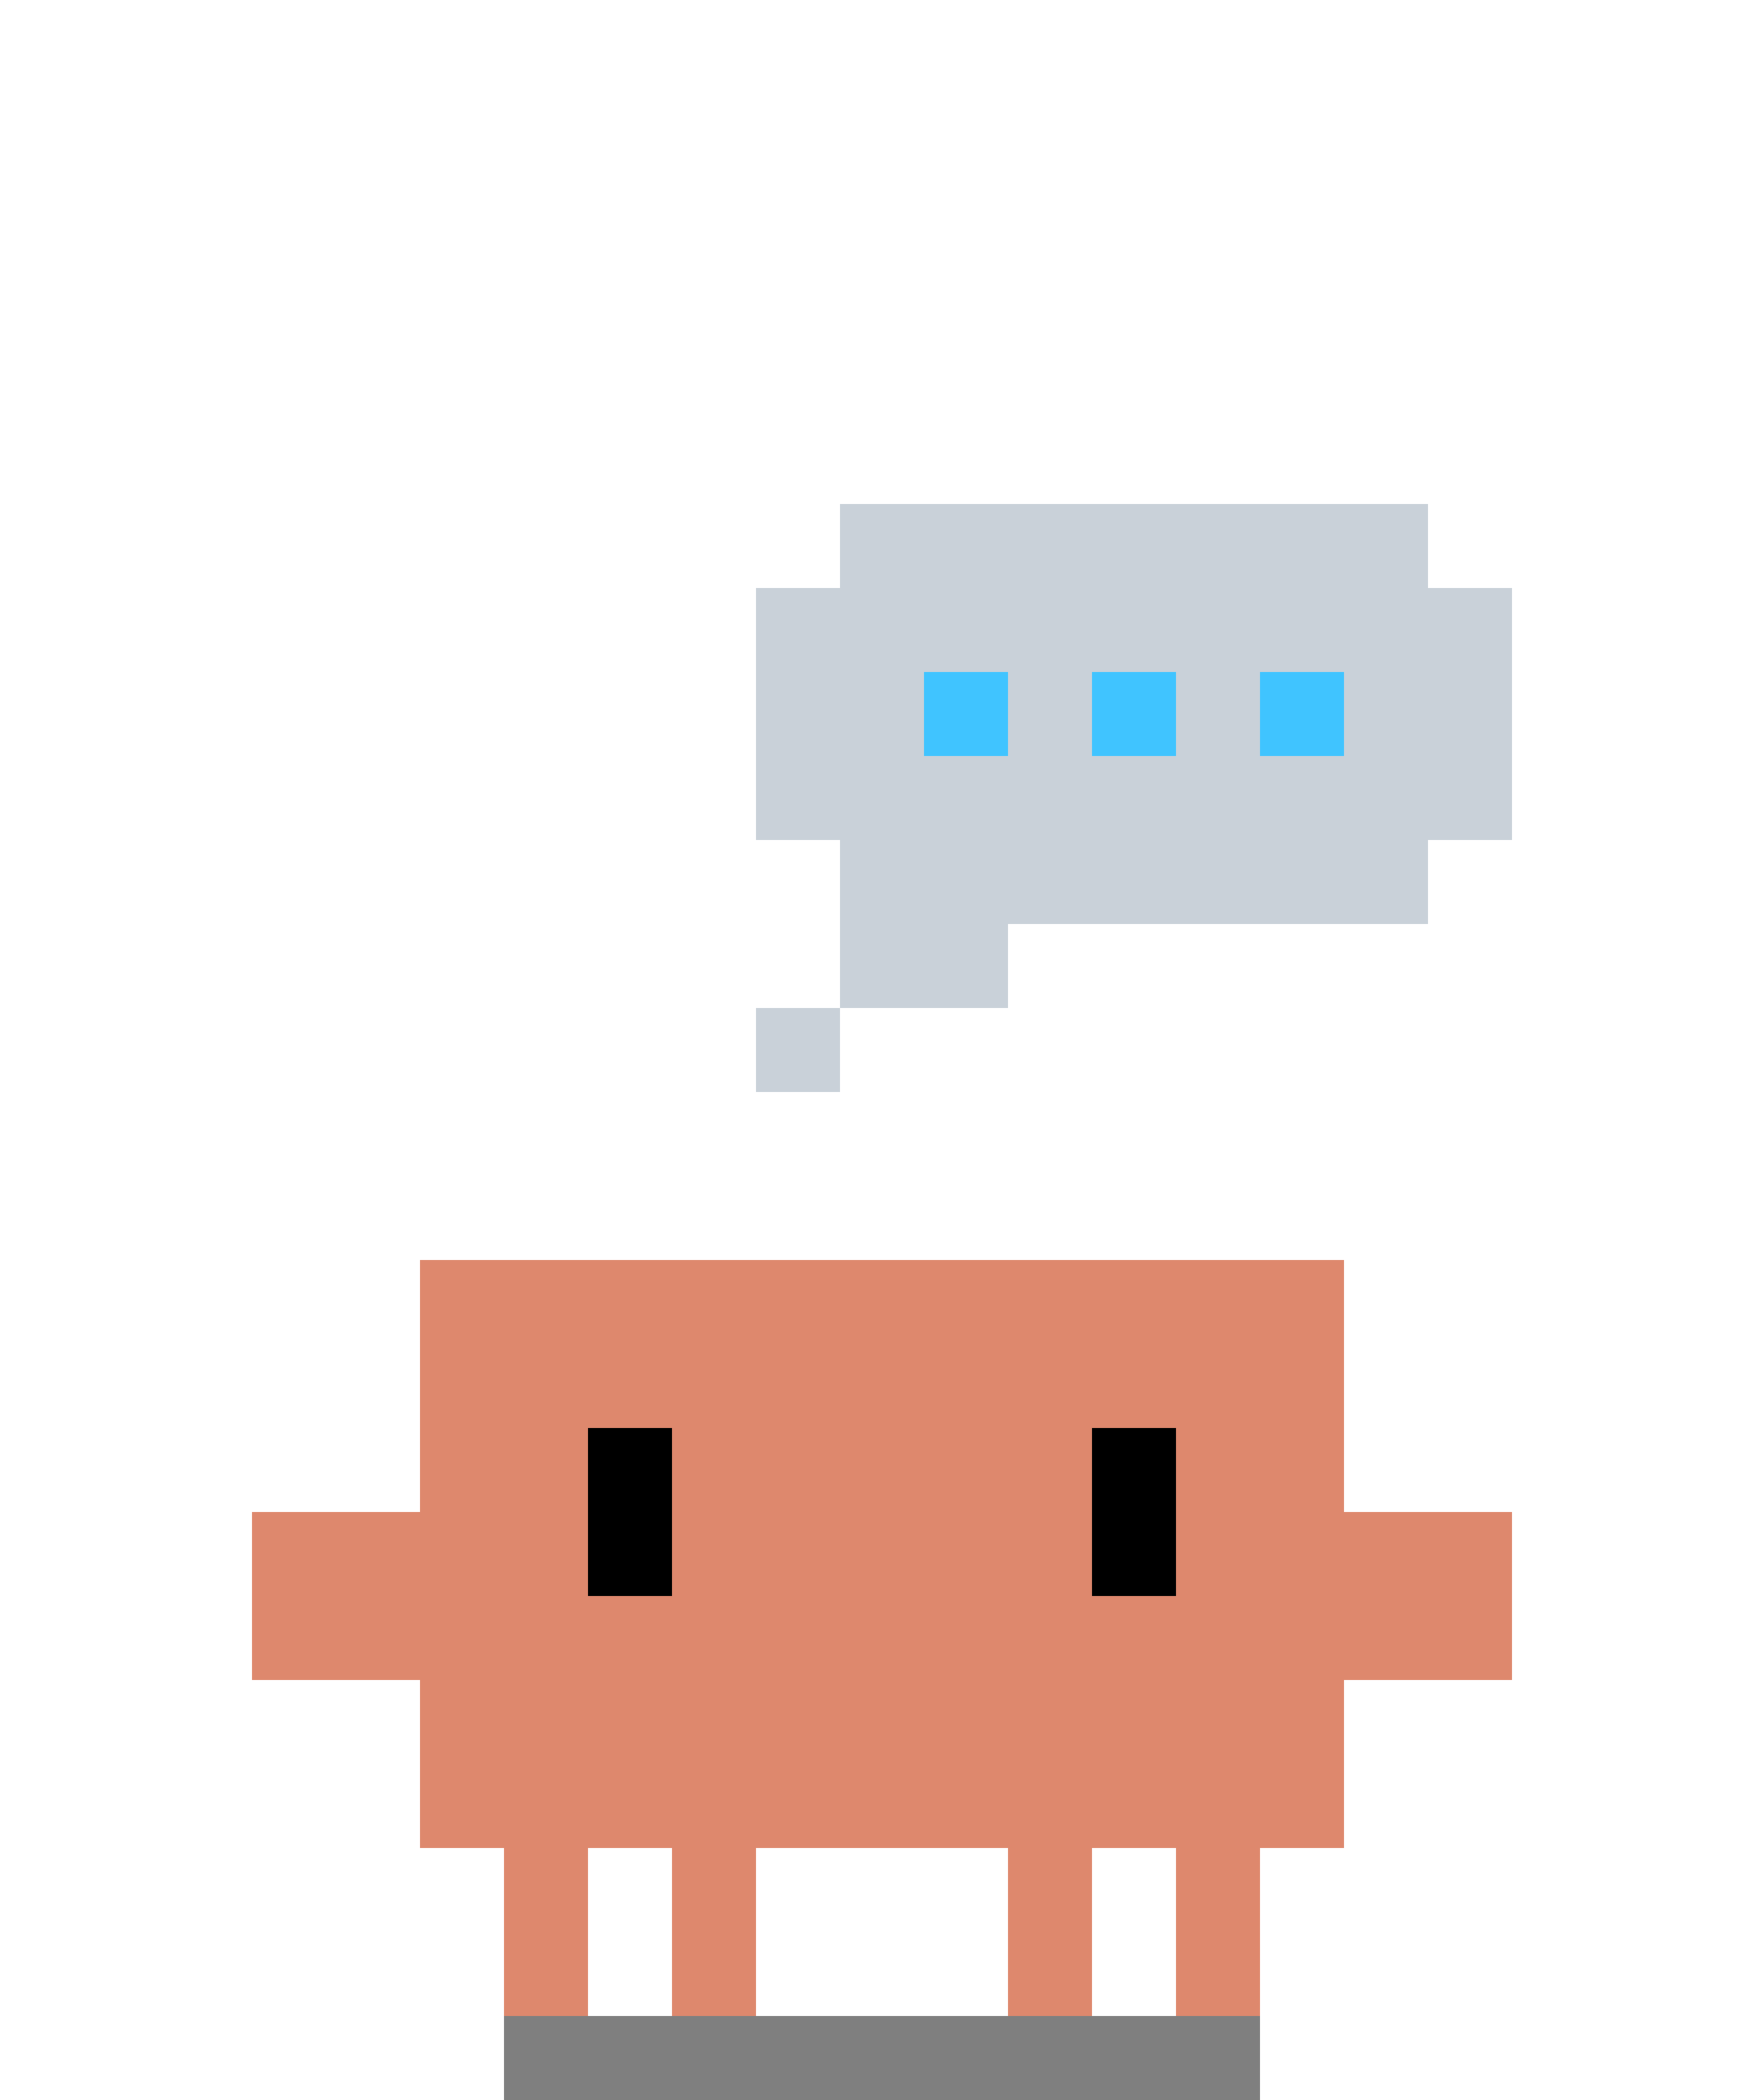
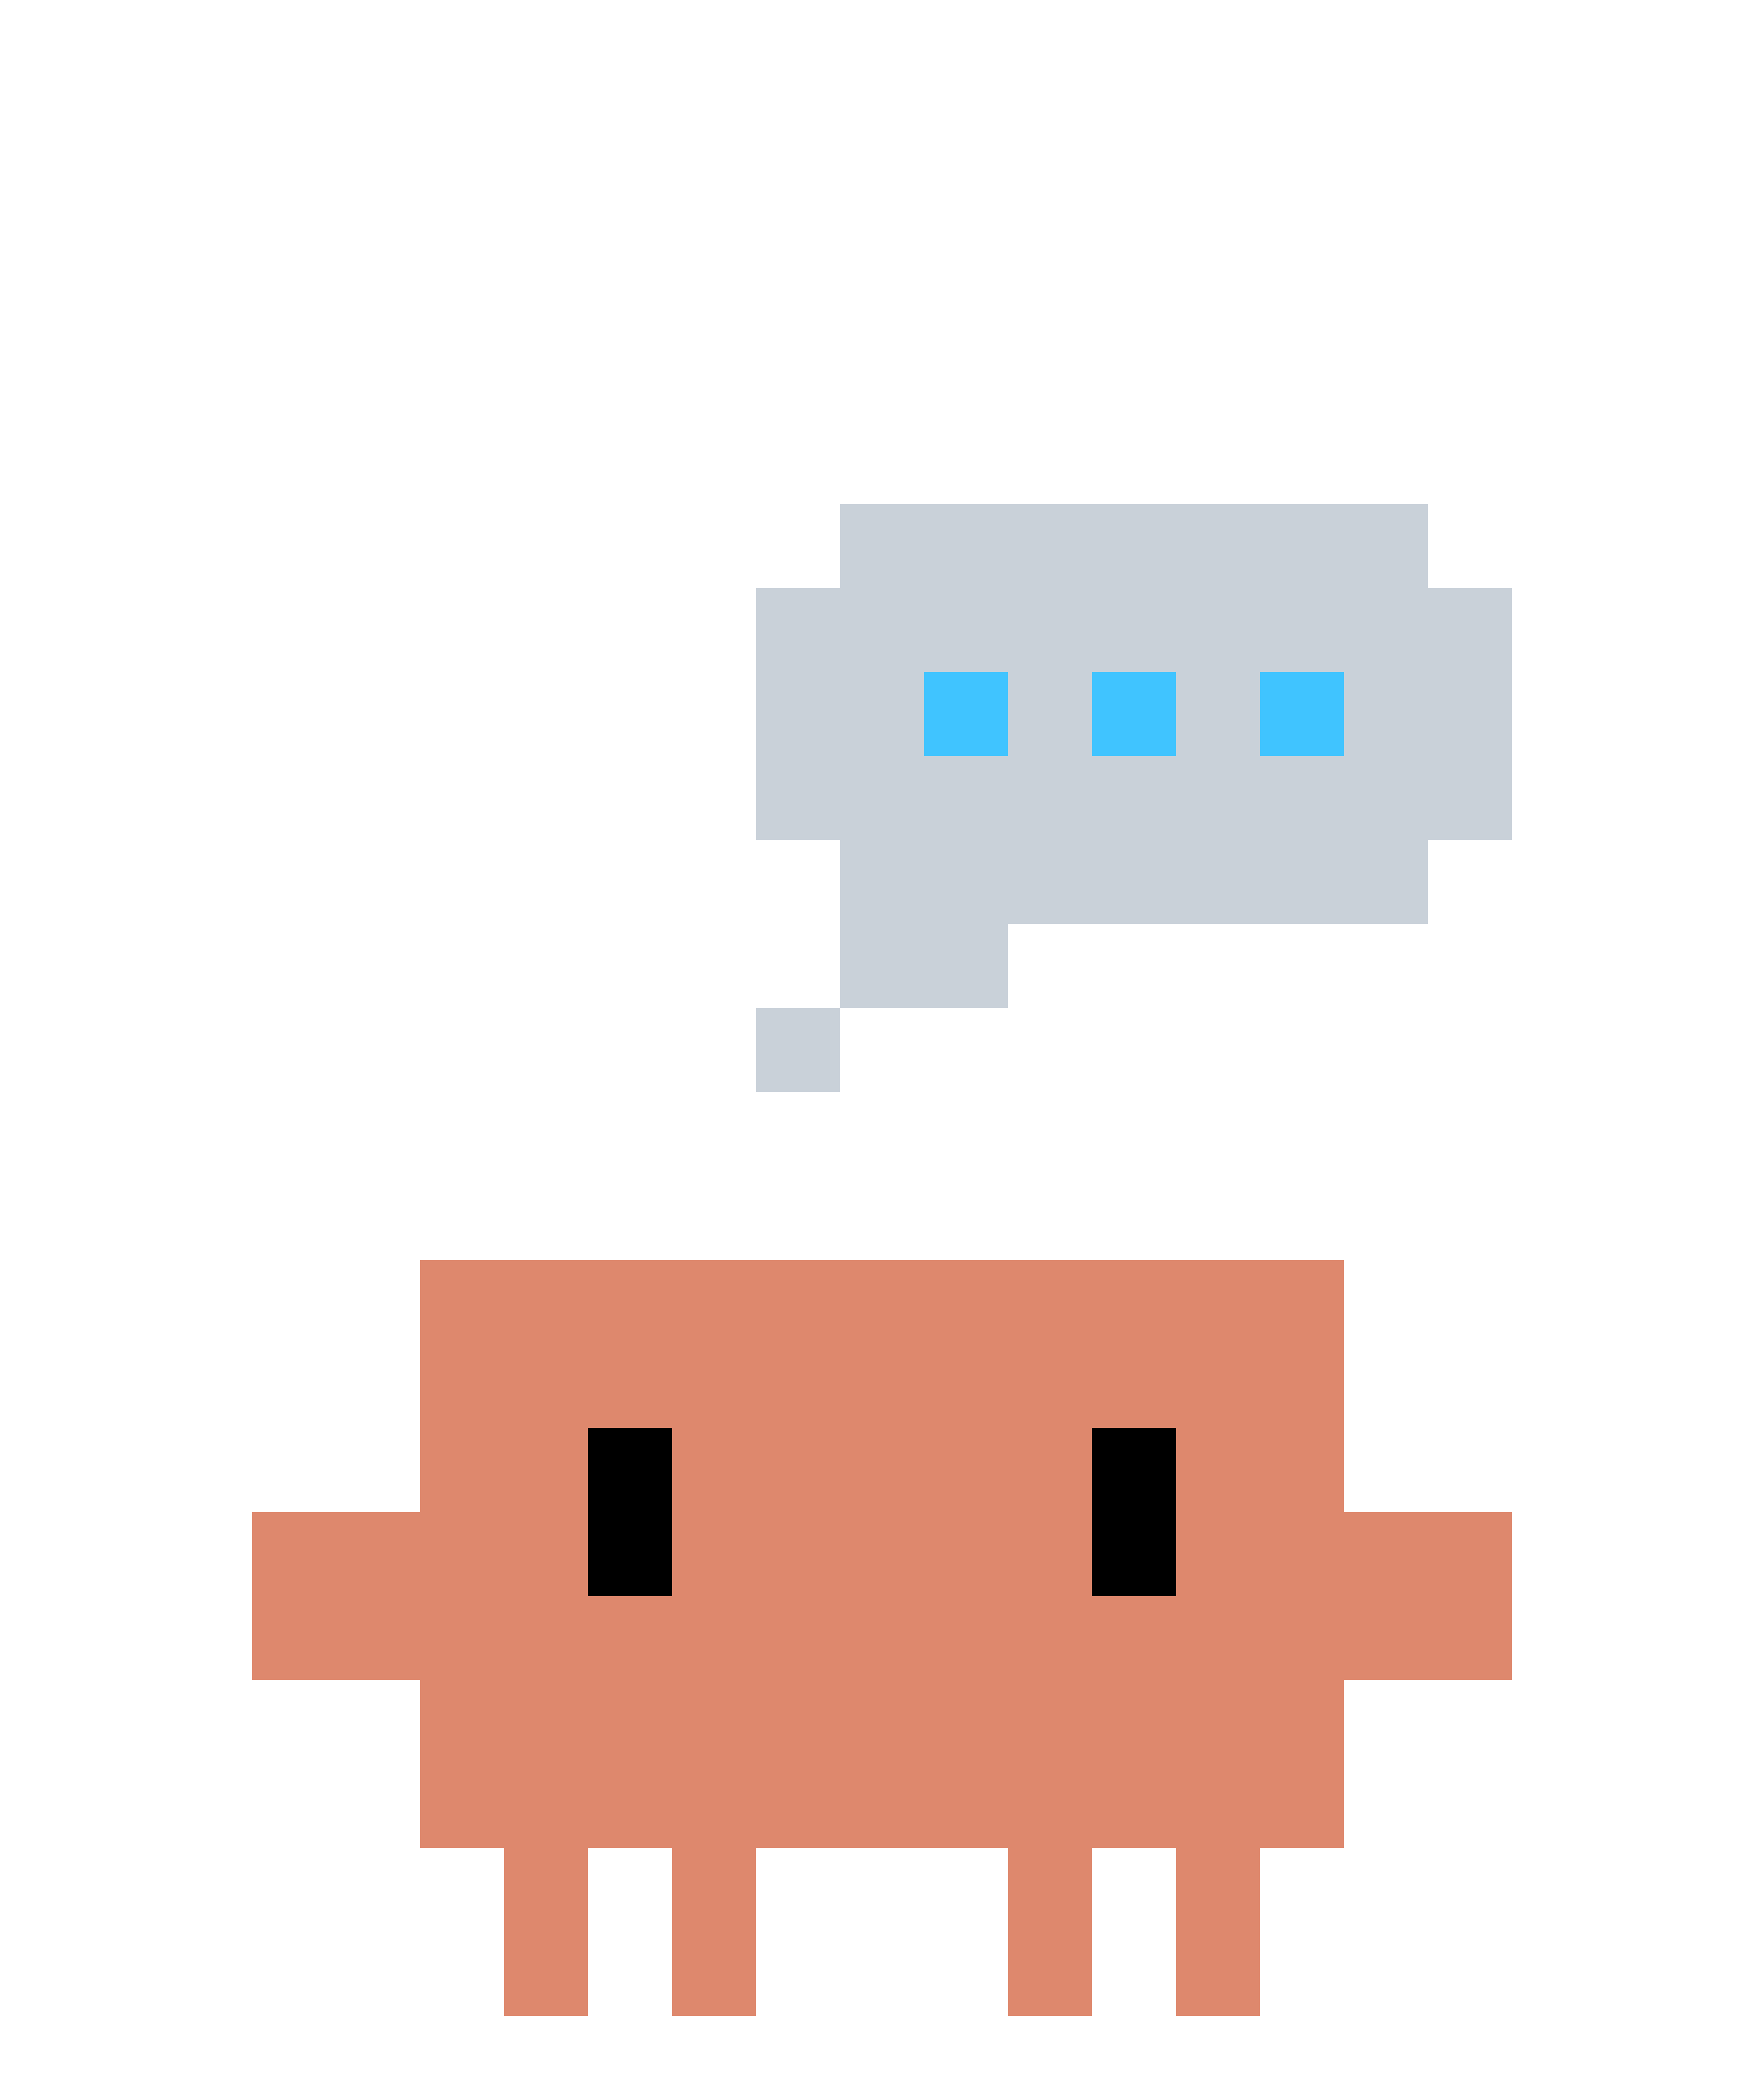
<svg xmlns="http://www.w3.org/2000/svg" viewBox="-3 -9 21 25" width="168" height="200" data-loop-seconds="8">
  <defs>
    <style>
      /* One `animation` declaration per element, and one element per job.
         The shorthand replaces rather than merges, so an element given two
         declarations silently keeps only the last. Nesting groups avoids the
         question entirely, which is why there are more group wrappers here
         than there are moving parts.

         Angle brackets are banned from this block, comments included. Inside
         SVG the HTML parser does not treat `style` as raw text, so a literal
         tag name in a CSS comment opens a real element and silently discards
         every rule after it. It rasterises to 64 identical frames. */

      /* Slow lean, left then right, with a hold at each extreme. The holds are
         what make it deliberation rather than a metronome. A translation, not
         a rotation, and it carries the body only — see the header. */
      #sway {
        animation: sway 8s infinite ease-in-out;
      }

      /* Two breaths a loop, on the torso base so the hips cannot leave the
         legs. Wider as it shortens: the volume has to look conserved. */
      #breathe {
        transform-origin: 7.5px 13px;
        animation: breathe 4s infinite ease-in-out;
      }

      /* The idle claw. It drifts vertically, a beat behind the body. No
         rotation: 16 device pixels square has no shallow angle it can hold. */
      #left-arm-joint {
        animation: left-claw-drift 8s infinite ease-in-out;
      }

      /* The thinking claw: up beside the face, twice, then holding. */
      #right-arm-joint {
        transform-origin: 13px 10px;
        animation: tap-face 4s infinite ease-in-out;
      }

      /* Up at the bubble, with one drift away and back. Never at the viewer. */
      #eyes-look {
        animation: look-up 8s infinite ease-in-out;
      }

      /* Squashed about the eye line, never hidden, and linear because a lid
         that accelerates reads as a wince. */
      #eyes-blink {
        transform-origin: 7.5px 9px;
        animation: blink 8s infinite linear;
      }

-       /* Tracks the lean. On the black stage it composites to black and the
-          panel shows nothing — see the header before relying on it. */
-       #ground-shadow {
-         animation: shadow-react 8s infinite ease-in-out;
-       }

      /* steps(1) is right here and wrong everywhere else in this file. These
         are discrete state changes, not motion: a dot is lit or it is not, and
         a fractional opacity would blend the dot into the bubble and snap to
         whichever it happened to be nearer. */
      #dot-1 { animation: dot-1 2s infinite steps(1); }
      #dot-2 { animation: dot-2 2s infinite steps(1); }
      #dot-3 { animation: dot-3 2s infinite steps(1); }

      /* 0.25px is two device pixels, 0.125px is one — both whole, so every
         position in the sweep is as crisp as the upright. No holds: the lean
         is passed through, never sat in. See the header. */
      @keyframes sway {
        0%         { transform: translate(0, 0); }
        20.312%   { transform: translate(-0.25px, 0.125px); }
        50%        { transform: translate(0, 0); }
        70.312%   { transform: translate(0.25px, 0.125px); }
        100%       { transform: translate(0, 0); }
      }

      /* 1.023 x 0.964 about (7.5,13) puts the torso's edges on 39, 129 and
         123 device pixels against 40, 128 and 120 at rest: a pixel wider each
         side, three shorter, and the base pinned. The translate is outside the
         scale, so the sink is exactly one device pixel. */
      @keyframes breathe {
        0%, 100% { transform: translate(0, 0) scale(1, 1); }
        50%      { transform: translate(0, 0.125px) scale(1.0227, 0.9643); }
      }

      @keyframes left-claw-drift {
        0%, 100% { transform: translateY(0); }
        28.125%  { transform: translateY(-0.25px); }
        68.75%   { transform: translateY(0.125px); }
      }

      /* Square, diamond, square. Each change spans exactly one frame of the
         32 in this track, so no frame lands between the two poses. */
      /* A drift, not a tap. See the header: the tap was a 45-degree swing and
         it rendered as an arrowhead spiking out of his side, never within
         14 device pixels of the face it was supposed to reach. Offset from
         the left claw so the two are never quite in step. */
      @keyframes tap-face {
        0%, 100% { transform: translateY(0); }
        34.375%  { transform: translateY(0.125px); }
        71.875%  { transform: translateY(-0.25px); }
      }

      @keyframes look-up {
        0%, 29.688%       { transform: translate(0.5px, -1px); }
        45.312%, 60.938% { transform: translate(-0.5px, -1.25px); }
        79.688%, 100%     { transform: translate(0.5px, -1px); }
      }

      /* Two frames fully shut per blink, one frame of travel either side, and
         both blinks identical. Every value below is a whole frame of the 64. */
      @keyframes blink {
        0%, 20.312%      { transform: scaleY(1); }
        21.875%, 23.438% { transform: scaleY(0.15); }
        25%, 64.062%     { transform: scaleY(1); }
        65.625%, 67.188% { transform: scaleY(0.15); }
        68.75%, 100%      { transform: scaleY(1); }
      }

-       /* Half the body's travel, in the same direction. A leaning body does not
-          narrow its shadow, so this only slides. */
-       @keyframes shadow-react {
-         0%           { transform: translateX(0); }
-         15.625%, 25% { transform: translateX(-0.375px); }
-         45.312%     { transform: translateX(0); }
-         65.625%, 75% { transform: translateX(0.375px); }
-         100%         { transform: translateX(0); }
-       }
- 
      @keyframes dot-1 {
        0%   { opacity: 1; }
        75%  { opacity: 0; }
        100% { opacity: 0; }
      }
      @keyframes dot-2 {
        0%   { opacity: 0; }
        25%  { opacity: 1; }
        75%  { opacity: 0; }
        100% { opacity: 0; }
      }
      @keyframes dot-3 {
        0%   { opacity: 0; }
        50%  { opacity: 1; }
        75%  { opacity: 0; }
        100% { opacity: 0; }
      }
    </style>
  </defs>
  <g id="fx-bubble" fill="#C9D1D9">
    <rect x="7" y="-3" width="7" height="1" />
    <rect x="6" y="-2" width="9" height="3" />
    <rect x="7" y="1" width="7" height="1" />
    <rect id="tail-large" x="7" y="2" width="2" height="1" />
    <rect id="tail-small" x="6" y="3" width="1" height="1" />
  </g>
  <g id="fx-bubble-dots" fill="#40C4FF">
    <rect id="dot-1" x="8" y="-1" width="1" height="1" />
    <rect id="dot-2" x="10" y="-1" width="1" height="1" />
    <rect id="dot-3" x="12" y="-1" width="1" height="1" />
  </g>
-   <rect id="ground-shadow" x="3" y="15" width="9" height="1" fill="#000000" opacity="0.5" />
  <g id="master-group">
    <g id="legs-group" fill="#DE886D">
      <rect id="outer-left-leg" x="3" y="13" width="1" height="2" />
      <rect id="inner-left-leg" x="5" y="13" width="1" height="2" />
      <rect id="inner-right-leg" x="9" y="13" width="1" height="2" />
      <rect id="outer-right-leg" x="11" y="13" width="1" height="2" />
    </g>
    <g id="sway">
      <g id="breathe">
        <g id="body-color-group" fill="#DE886D">
          <rect id="torso" x="2" y="6" width="11" height="7" />
          <g id="left-arm-joint">
            <rect id="left-arm" x="0" y="9" width="2" height="2" />
            <rect id="left-shoulder" x="2" y="9" width="2" height="2" />
          </g>
          <g id="right-arm-joint">
            <rect id="right-arm" x="13" y="9" width="2" height="2" />
            <rect id="right-shoulder" x="11" y="9" width="2" height="2" />
          </g>
        </g>
        <g id="eyes-color-group" fill="#000000">
          <g id="eyes-look">
            <g id="eyes-blink">
              <rect id="left-eye" x="4" y="8" width="1" height="2" />
              <rect id="right-eye" x="10" y="8" width="1" height="2" />
            </g>
          </g>
        </g>
      </g>
    </g>
  </g>
</svg>
